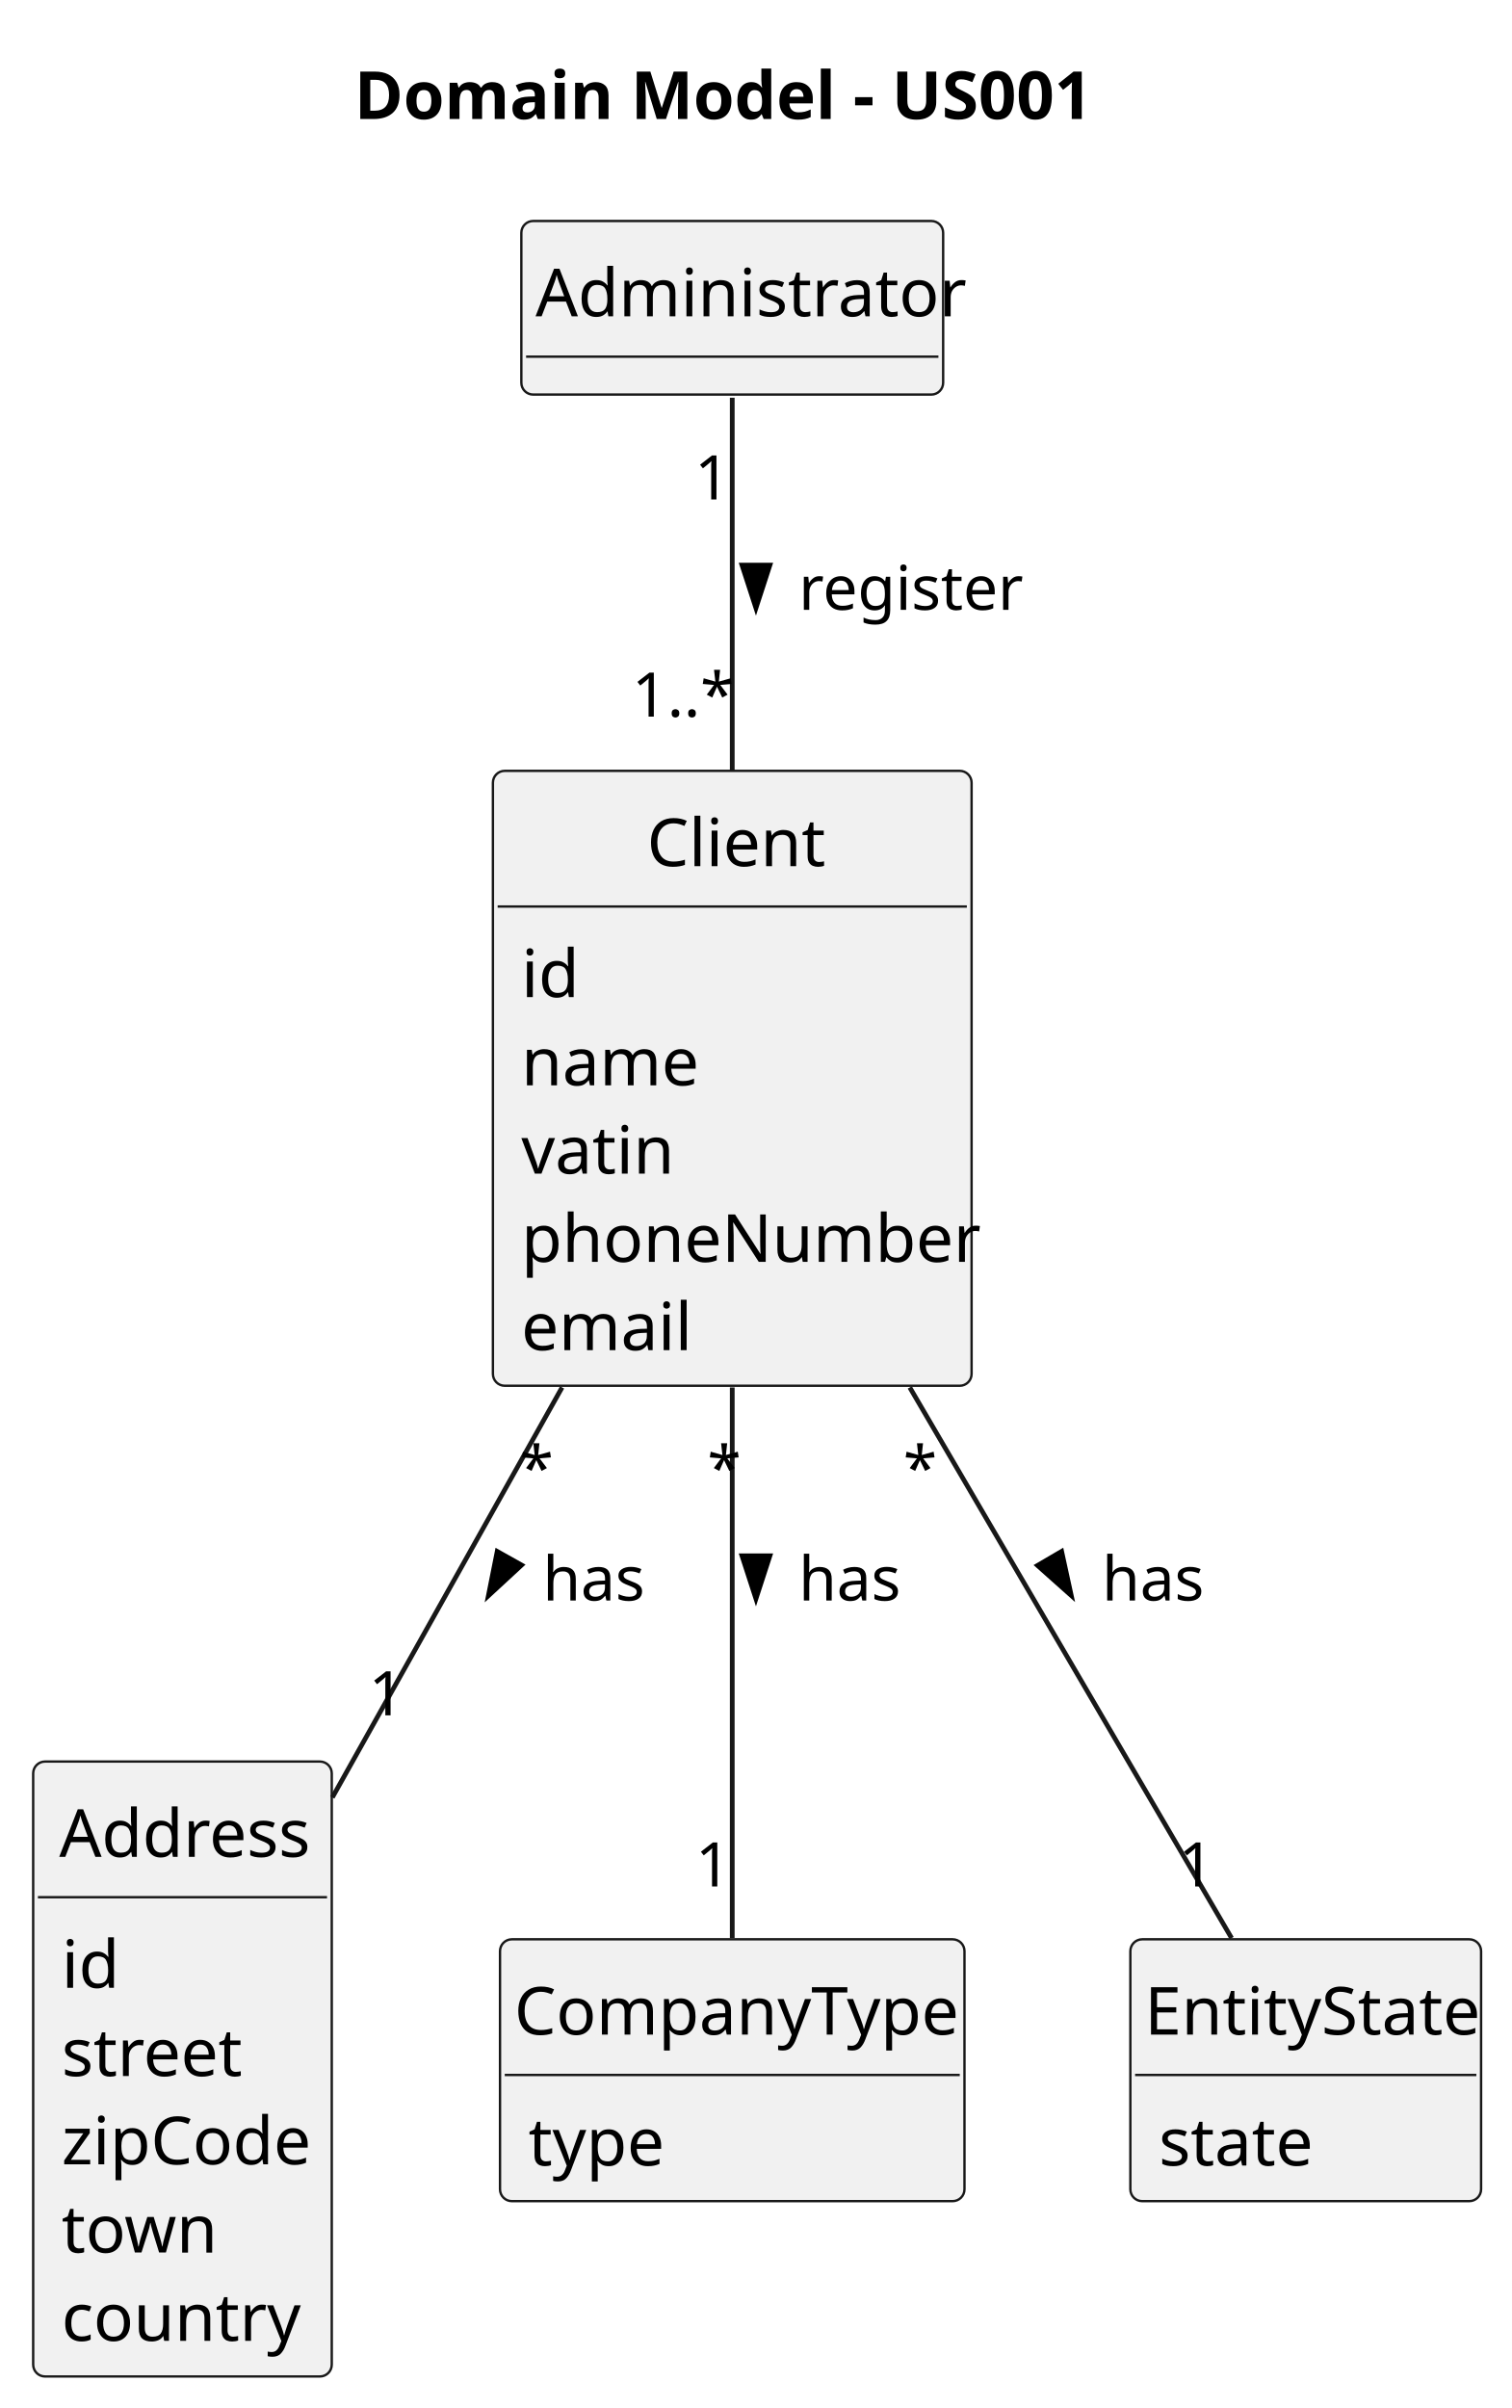
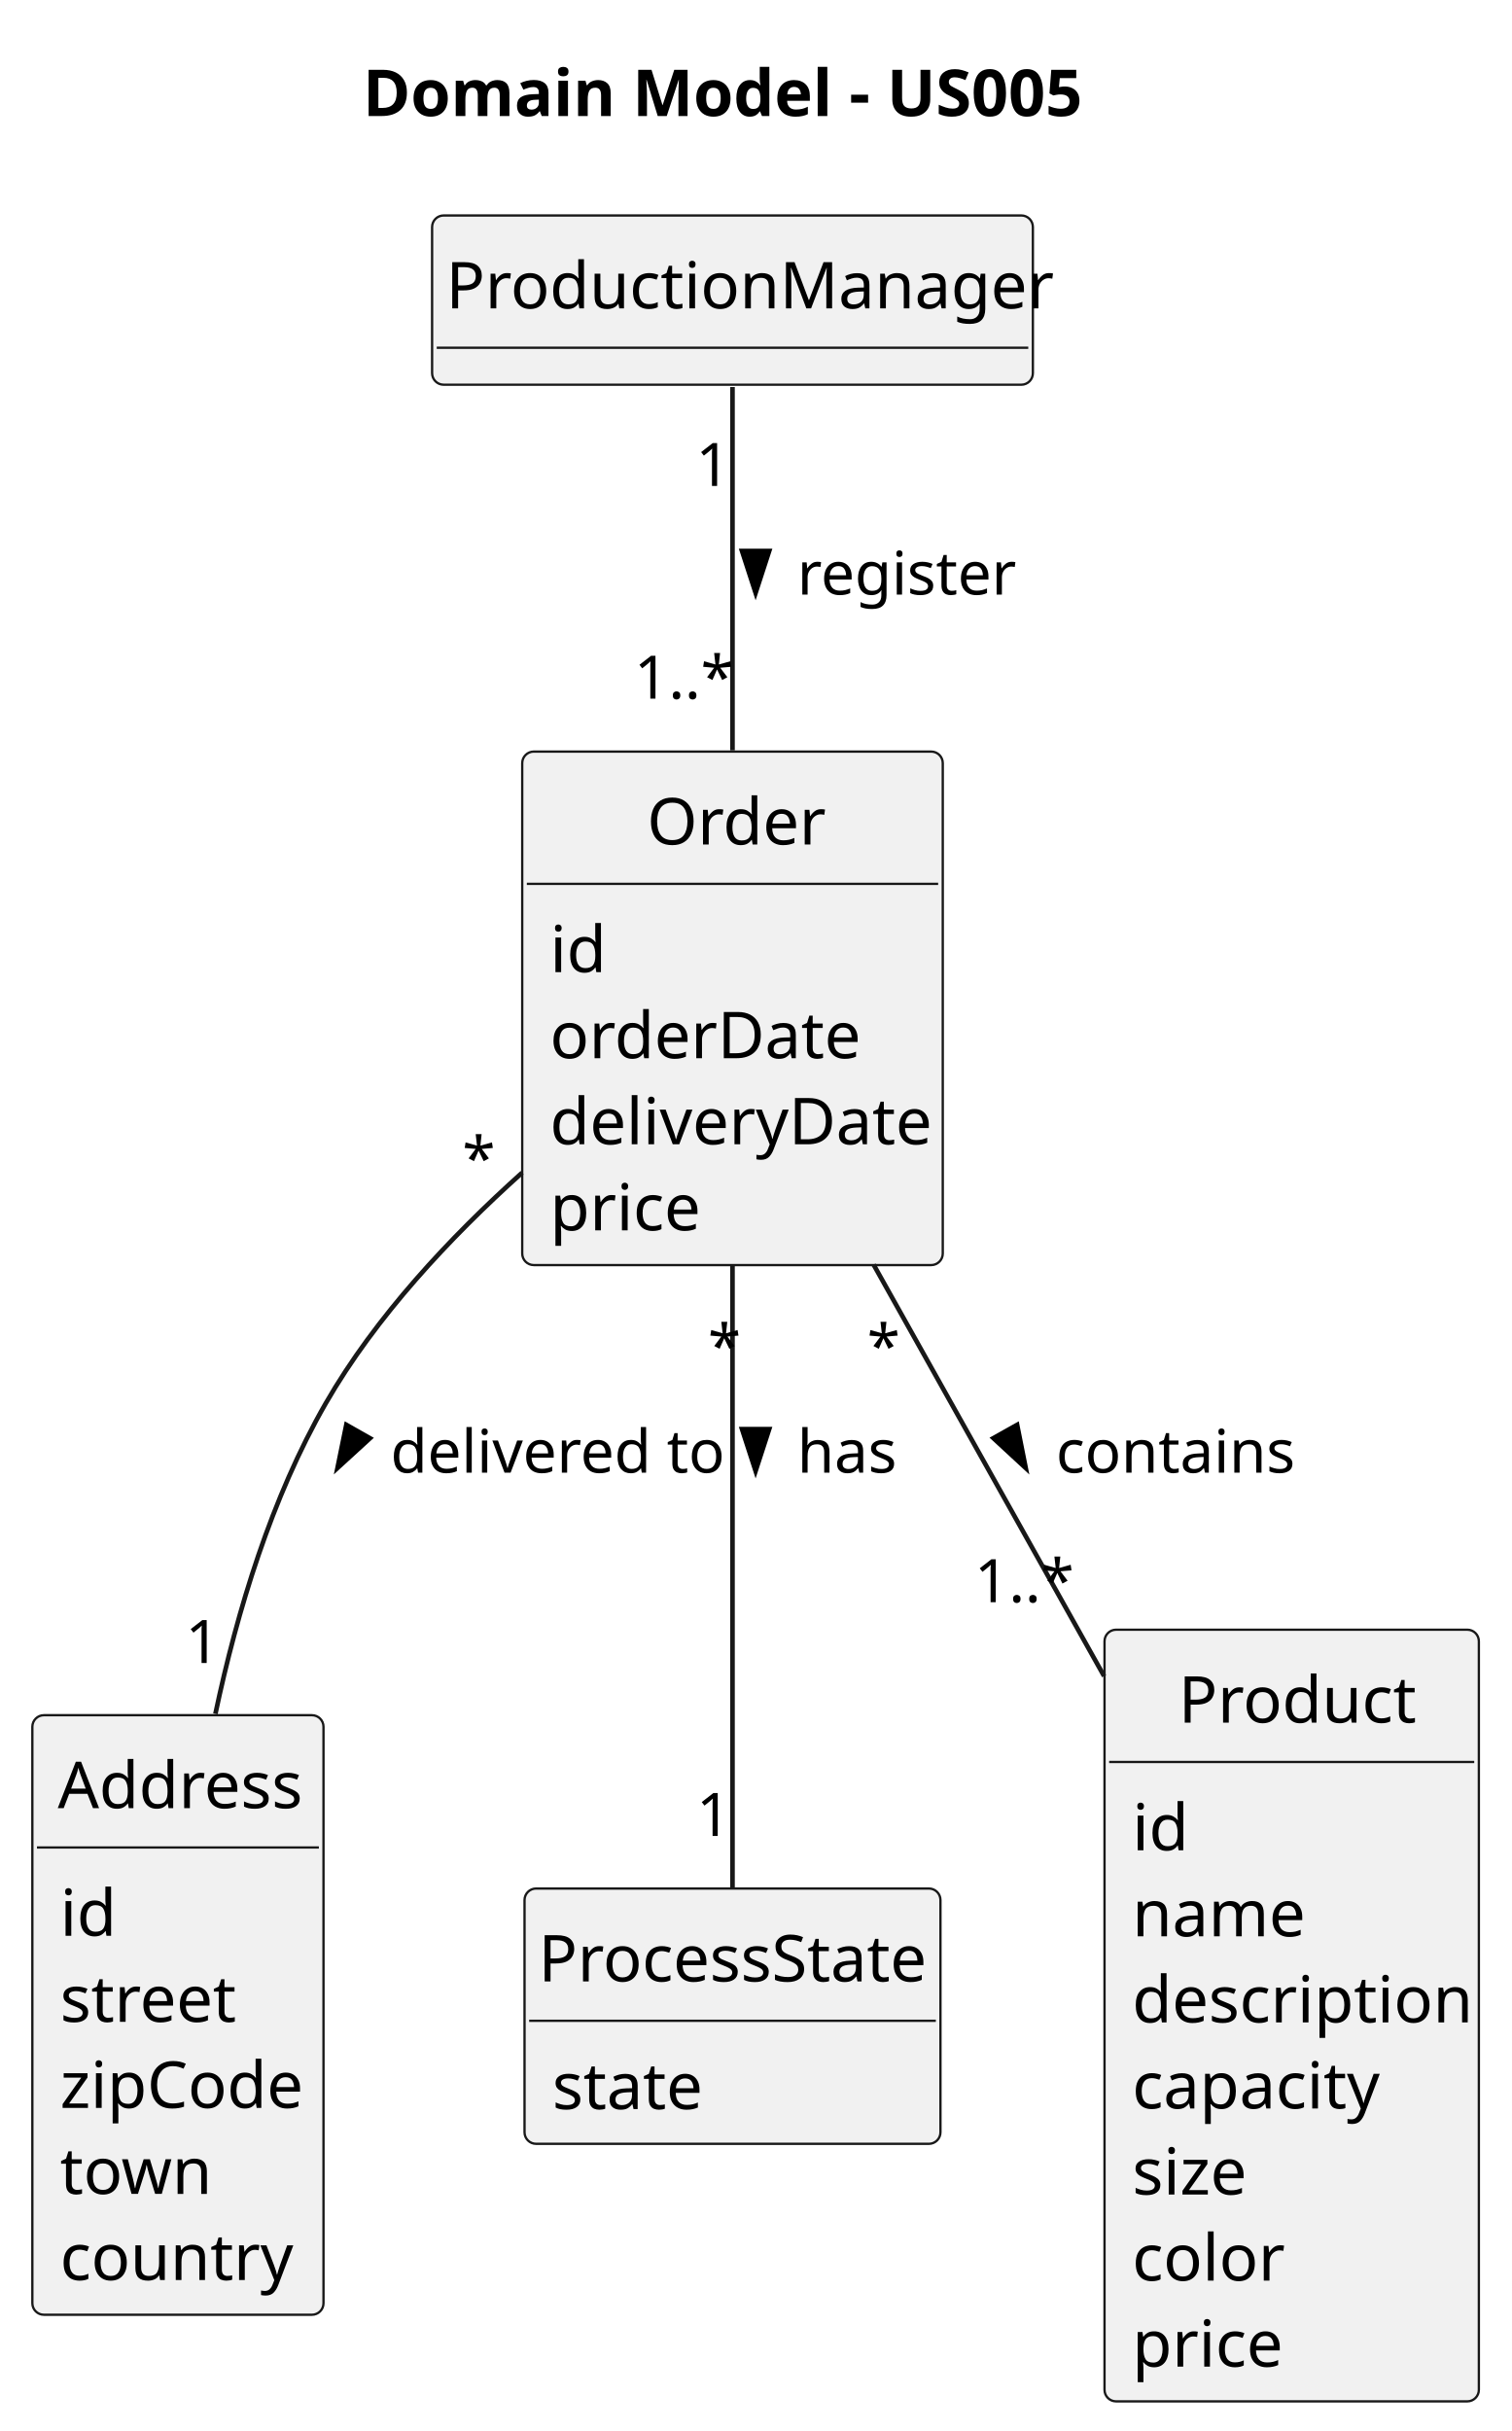
- <svg xmlns="http://www.w3.org/2000/svg" contentStyleType="text/css" height="508px" preserveAspectRatio="none" style="width:319px;height:508px;background:#FFFFFF;" version="1.1" viewBox="0 0 319 508" width="319px" zoomAndPan="magnify">
+ <svg xmlns="http://www.w3.org/2000/svg" contentStyleType="text/css" height="526px" preserveAspectRatio="none" style="width:327px;height:526px;background:#FFFFFF;" version="1.1" viewBox="0 0 327 526" width="327px" zoomAndPan="magnify">
  <defs />
  <g>
-     <text fill="#000000" font-family="sans-serif" font-size="14" font-weight="bold" lengthAdjust="spacing" textLength="156" x="74.75" y="25.107">Domain Model - US001</text>
-     <g id="elem_Administrator">
-       <rect codeLine="12" fill="#F1F1F1" height="36.621" id="Administrator" rx="2.5" ry="2.5" style="stroke:#181818;stroke-width:0.5;" width="89" x="110" y="46.621" />
-       <text fill="#000000" font-family="sans-serif" font-size="14" lengthAdjust="spacing" textLength="83" x="113" y="66.728">Administrator</text>
-       <line style="stroke:#181818;stroke-width:0.5;" x1="111" x2="198" y1="75.242" y2="75.242" />
+     <text fill="#000000" font-family="sans-serif" font-size="14" font-weight="bold" lengthAdjust="spacing" textLength="156" x="78.5" y="25.107">Domain Model - US005</text>
+     <g id="elem_ProductionManager">
+       <rect codeLine="12" fill="#F1F1F1" height="36.621" id="ProductionManager" rx="2.5" ry="2.5" style="stroke:#181818;stroke-width:0.5;" width="130" x="93.5" y="46.621" />
+       <text fill="#000000" font-family="sans-serif" font-size="14" lengthAdjust="spacing" textLength="124" x="96.5" y="66.728">ProductionManager</text>
+       <line style="stroke:#181818;stroke-width:0.5;" x1="94.5" x2="222.5" y1="75.242" y2="75.242" />
    </g>
-     <g id="elem_Client">
-       <rect codeLine="15" fill="#F1F1F1" height="129.727" id="Client" rx="2.5" ry="2.5" style="stroke:#181818;stroke-width:0.5;" width="101" x="104" y="162.621" />
-       <text fill="#000000" font-family="sans-serif" font-size="14" lengthAdjust="spacing" textLength="36" x="136.5" y="182.728">Client</text>
-       <line style="stroke:#181818;stroke-width:0.5;" x1="105" x2="204" y1="191.242" y2="191.242" />
-       <text fill="#000000" font-family="sans-serif" font-size="14" lengthAdjust="spacing" textLength="11" x="110" y="210.35">id</text>
-       <text fill="#000000" font-family="sans-serif" font-size="14" lengthAdjust="spacing" textLength="35" x="110" y="228.971">name</text>
-       <text fill="#000000" font-family="sans-serif" font-size="14" lengthAdjust="spacing" textLength="30" x="110" y="247.592">vatin</text>
-       <text fill="#000000" font-family="sans-serif" font-size="14" lengthAdjust="spacing" textLength="89" x="110" y="266.213">phoneNumber</text>
-       <text fill="#000000" font-family="sans-serif" font-size="14" lengthAdjust="spacing" textLength="33" x="110" y="284.834">email</text>
+     <g id="elem_Order">
+       <rect codeLine="15" fill="#F1F1F1" height="111.106" id="Order" rx="2.5" ry="2.5" style="stroke:#181818;stroke-width:0.5;" width="91" x="113" y="162.621" />
+       <text fill="#000000" font-family="sans-serif" font-size="14" lengthAdjust="spacing" textLength="37" x="140" y="182.728">Order</text>
+       <line style="stroke:#181818;stroke-width:0.5;" x1="114" x2="203" y1="191.242" y2="191.242" />
+       <text fill="#000000" font-family="sans-serif" font-size="14" lengthAdjust="spacing" textLength="11" x="119" y="210.35">id</text>
+       <text fill="#000000" font-family="sans-serif" font-size="14" lengthAdjust="spacing" textLength="64" x="119" y="228.971">orderDate</text>
+       <text fill="#000000" font-family="sans-serif" font-size="14" lengthAdjust="spacing" textLength="79" x="119" y="247.592">deliveryDate</text>
+       <text fill="#000000" font-family="sans-serif" font-size="14" lengthAdjust="spacing" textLength="31" x="119" y="266.213">price</text>
    </g>
    <g id="elem_Address">
-       <rect codeLine="23" fill="#F1F1F1" height="129.727" id="Address" rx="2.5" ry="2.5" style="stroke:#181818;stroke-width:0.5;" width="63" x="7" y="371.621" />
-       <text fill="#000000" font-family="sans-serif" font-size="14" lengthAdjust="spacing" textLength="52" x="12.5" y="391.728">Address</text>
-       <line style="stroke:#181818;stroke-width:0.5;" x1="8" x2="69" y1="400.242" y2="400.242" />
-       <text fill="#000000" font-family="sans-serif" font-size="14" lengthAdjust="spacing" textLength="11" x="13" y="419.35">id</text>
-       <text fill="#000000" font-family="sans-serif" font-size="14" lengthAdjust="spacing" textLength="36" x="13" y="437.971">street</text>
-       <text fill="#000000" font-family="sans-serif" font-size="14" lengthAdjust="spacing" textLength="51" x="13" y="456.592">zipCode</text>
-       <text fill="#000000" font-family="sans-serif" font-size="14" lengthAdjust="spacing" textLength="29" x="13" y="475.213">town</text>
-       <text fill="#000000" font-family="sans-serif" font-size="14" lengthAdjust="spacing" textLength="47" x="13" y="493.834">country</text>
+       <rect codeLine="22" fill="#F1F1F1" height="129.727" id="Address" rx="2.5" ry="2.5" style="stroke:#181818;stroke-width:0.5;" width="63" x="7" y="371.121" />
+       <text fill="#000000" font-family="sans-serif" font-size="14" lengthAdjust="spacing" textLength="52" x="12.5" y="391.228">Address</text>
+       <line style="stroke:#181818;stroke-width:0.5;" x1="8" x2="69" y1="399.742" y2="399.742" />
+       <text fill="#000000" font-family="sans-serif" font-size="14" lengthAdjust="spacing" textLength="11" x="13" y="418.85">id</text>
+       <text fill="#000000" font-family="sans-serif" font-size="14" lengthAdjust="spacing" textLength="36" x="13" y="437.471">street</text>
+       <text fill="#000000" font-family="sans-serif" font-size="14" lengthAdjust="spacing" textLength="51" x="13" y="456.092">zipCode</text>
+       <text fill="#000000" font-family="sans-serif" font-size="14" lengthAdjust="spacing" textLength="29" x="13" y="474.713">town</text>
+       <text fill="#000000" font-family="sans-serif" font-size="14" lengthAdjust="spacing" textLength="47" x="13" y="493.334">country</text>
    </g>
-     <g id="elem_CompanyType">
-       <rect codeLine="31" fill="#F1F1F1" height="55.242" id="CompanyType" rx="2.5" ry="2.5" style="stroke:#181818;stroke-width:0.5;" width="98" x="105.5" y="409.121" />
-       <text fill="#000000" font-family="sans-serif" font-size="14" lengthAdjust="spacing" textLength="92" x="108.5" y="429.228">CompanyType</text>
-       <line style="stroke:#181818;stroke-width:0.5;" x1="106.5" x2="202.5" y1="437.742" y2="437.742" />
-       <text fill="#000000" font-family="sans-serif" font-size="14" lengthAdjust="spacing" textLength="27" x="111.5" y="456.85">type</text>
+     <g id="elem_ProcessState">
+       <rect codeLine="30" fill="#F1F1F1" height="55.242" id="ProcessState" rx="2.5" ry="2.5" style="stroke:#181818;stroke-width:0.5;" width="90" x="113.5" y="408.621" />
+       <text fill="#000000" font-family="sans-serif" font-size="14" lengthAdjust="spacing" textLength="84" x="116.5" y="428.728">ProcessState</text>
+       <line style="stroke:#181818;stroke-width:0.5;" x1="114.5" x2="202.5" y1="437.242" y2="437.242" />
+       <text fill="#000000" font-family="sans-serif" font-size="14" lengthAdjust="spacing" textLength="31" x="119.5" y="456.35">state</text>
    </g>
-     <g id="elem_EntityState">
-       <rect codeLine="35" fill="#F1F1F1" height="55.242" id="EntityState" rx="2.5" ry="2.5" style="stroke:#181818;stroke-width:0.5;" width="74" x="238.5" y="409.121" />
-       <text fill="#000000" font-family="sans-serif" font-size="14" lengthAdjust="spacing" textLength="68" x="241.5" y="429.228">EntityState</text>
-       <line style="stroke:#181818;stroke-width:0.5;" x1="239.5" x2="311.5" y1="437.742" y2="437.742" />
-       <text fill="#000000" font-family="sans-serif" font-size="14" lengthAdjust="spacing" textLength="31" x="244.5" y="456.85">state</text>
+     <g id="elem_Product">
+       <rect codeLine="34" fill="#F1F1F1" height="166.969" id="Product" rx="2.5" ry="2.5" style="stroke:#181818;stroke-width:0.5;" width="81" x="239" y="352.621" />
+       <text fill="#000000" font-family="sans-serif" font-size="14" lengthAdjust="spacing" textLength="49" x="255" y="372.728">Product</text>
+       <line style="stroke:#181818;stroke-width:0.5;" x1="240" x2="319" y1="381.242" y2="381.242" />
+       <text fill="#000000" font-family="sans-serif" font-size="14" lengthAdjust="spacing" textLength="11" x="245" y="400.35">id</text>
+       <text fill="#000000" font-family="sans-serif" font-size="14" lengthAdjust="spacing" textLength="35" x="245" y="418.971">name</text>
+       <text fill="#000000" font-family="sans-serif" font-size="14" lengthAdjust="spacing" textLength="69" x="245" y="437.592">description</text>
+       <text fill="#000000" font-family="sans-serif" font-size="14" lengthAdjust="spacing" textLength="52" x="245" y="456.213">capacity</text>
+       <text fill="#000000" font-family="sans-serif" font-size="14" lengthAdjust="spacing" textLength="24" x="245" y="474.834">size</text>
+       <text fill="#000000" font-family="sans-serif" font-size="14" lengthAdjust="spacing" textLength="31" x="245" y="493.455">color</text>
+       <text fill="#000000" font-family="sans-serif" font-size="14" lengthAdjust="spacing" textLength="31" x="245" y="512.076">price</text>
    </g>
-     <g id="link_Administrator_Client">
-       <path codeLine="39" d="M154.5,83.911 C154.5,102.931 154.5,134.191 154.5,162.621 " fill="none" id="Administrator-Client" style="stroke:#181818;stroke-width:1.0;" />
-       <polygon fill="#000000" points="159.5,128.267,162.439,119.222,156.561,119.222,159.5,128.267" style="stroke:#000000;stroke-width:1.0;" />
-       <text fill="#000000" font-family="sans-serif" font-size="13" lengthAdjust="spacing" textLength="43" x="168.5" y="128.649">register</text>
-       <text fill="#000000" font-family="sans-serif" font-size="13" lengthAdjust="spacing" textLength="7" x="146.559" y="105.364">1</text>
-       <text fill="#000000" font-family="sans-serif" font-size="13" lengthAdjust="spacing" textLength="20" x="133.344" y="151.184">1..*</text>
+     <g id="link_ProductionManager_Order">
+       <path codeLine="45" d="M158.5,83.741 C158.5,102.951 158.5,134.671 158.5,162.361 " fill="none" id="ProductionManager-Order" style="stroke:#181818;stroke-width:1.0;" />
+       <polygon fill="#000000" points="163.5,128.267,166.439,119.222,160.561,119.222,163.5,128.267" style="stroke:#000000;stroke-width:1.0;" />
+       <text fill="#000000" font-family="sans-serif" font-size="13" lengthAdjust="spacing" textLength="43" x="172.5" y="128.649">register</text>
+       <text fill="#000000" font-family="sans-serif" font-size="13" lengthAdjust="spacing" textLength="7" x="150.559" y="105.148">1</text>
+       <text fill="#000000" font-family="sans-serif" font-size="13" lengthAdjust="spacing" textLength="20" x="137.219" y="151.168">1..*</text>
    </g>
-     <g id="link_Client_Address">
-       <path codeLine="40" d="M118.59,292.701 C103.09,320.361 85.11,352.451 70.12,379.201 " fill="none" id="Client-Address" style="stroke:#181818;stroke-width:1.0;" />
-       <polygon fill="#000000" points="103.056,336.628,110.041,330.174,104.913,327.301,103.056,336.628" style="stroke:#000000;stroke-width:1.0;" />
-       <text fill="#000000" font-family="sans-serif" font-size="13" lengthAdjust="spacing" textLength="21" x="114.5" y="337.649">has</text>
-       <text fill="#000000" font-family="sans-serif" font-size="13" lengthAdjust="spacing" textLength="5" x="109.629" y="314.346">*</text>
-       <text fill="#000000" font-family="sans-serif" font-size="13" lengthAdjust="spacing" textLength="7" x="77.802" y="361.871">1</text>
+     <g id="link_Order_Product">
+       <path codeLine="46" d="M189.03,273.631 C204.16,300.621 222.62,333.581 238.91,362.671 " fill="none" id="Order-Product" style="stroke:#181818;stroke-width:1.0;" />
+       <polygon fill="#000000" points="221.944,317.629,220.087,308.301,214.959,311.174,221.944,317.629" style="stroke:#000000;stroke-width:1.0;" />
+       <text fill="#000000" font-family="sans-serif" font-size="13" lengthAdjust="spacing" textLength="49" x="228.5" y="318.649">contains</text>
+       <text fill="#000000" font-family="sans-serif" font-size="13" lengthAdjust="spacing" textLength="5" x="187.621" y="295.873">*</text>
+       <text fill="#000000" font-family="sans-serif" font-size="13" lengthAdjust="spacing" textLength="20" x="210.847" y="346.664">1..*</text>
    </g>
-     <g id="link_Client_CompanyType">
-       <path codeLine="41" d="M154.5,292.701 C154.5,331.761 154.5,379.641 154.5,408.871 " fill="none" id="Client-CompanyType" style="stroke:#181818;stroke-width:1.0;" />
-       <polygon fill="#000000" points="159.5,337.267,162.439,328.221,156.561,328.221,159.5,337.267" style="stroke:#000000;stroke-width:1.0;" />
-       <text fill="#000000" font-family="sans-serif" font-size="13" lengthAdjust="spacing" textLength="21" x="168.5" y="337.649">has</text>
-       <text fill="#000000" font-family="sans-serif" font-size="13" lengthAdjust="spacing" textLength="5" x="149.242" y="314.346">*</text>
-       <text fill="#000000" font-family="sans-serif" font-size="13" lengthAdjust="spacing" textLength="7" x="146.734" y="397.975">1</text>
+     <g id="link_Order_Address">
+       <path codeLine="47" d="M112.98,253.741 C97.43,267.681 81.28,284.891 70.5,303.621 C58.78,323.981 51.33,348.501 46.61,370.831 " fill="none" id="Order-Address" style="stroke:#181818;stroke-width:1.0;" />
+       <polygon fill="#000000" points="73.034,317.616,80.052,311.197,74.938,308.298,73.034,317.616" style="stroke:#000000;stroke-width:1.0;" />
+       <text fill="#000000" font-family="sans-serif" font-size="13" lengthAdjust="spacing" textLength="65" x="84.5" y="318.649">delivered to</text>
+       <text fill="#000000" font-family="sans-serif" font-size="13" lengthAdjust="spacing" textLength="5" x="100.027" y="255.276">*</text>
+       <text fill="#000000" font-family="sans-serif" font-size="13" lengthAdjust="spacing" textLength="7" x="40.114" y="359.82">1</text>
    </g>
-     <g id="link_Client_EntityState">
-       <path codeLine="42" d="M191.96,292.701 C214.79,331.761 242.78,379.641 259.86,408.871 " fill="none" id="Client-EntityState" style="stroke:#181818;stroke-width:1.0;" />
-       <polygon fill="#000000" points="226.023,336.583,223.996,327.291,218.922,330.257,226.023,336.583" style="stroke:#000000;stroke-width:1.0;" />
-       <text fill="#000000" font-family="sans-serif" font-size="13" lengthAdjust="spacing" textLength="21" x="232.5" y="337.649">has</text>
-       <text fill="#000000" font-family="sans-serif" font-size="13" lengthAdjust="spacing" textLength="5" x="190.565" y="314.346">*</text>
-       <text fill="#000000" font-family="sans-serif" font-size="13" lengthAdjust="spacing" textLength="7" x="248.673" y="397.975">1</text>
+     <g id="link_Order_ProcessState">
+       <path codeLine="48" d="M158.5,273.631 C158.5,316.741 158.5,375.081 158.5,408.551 " fill="none" id="Order-ProcessState" style="stroke:#181818;stroke-width:1.0;" />
+       <polygon fill="#000000" points="163.5,318.267,166.439,309.221,160.561,309.221,163.5,318.267" style="stroke:#000000;stroke-width:1.0;" />
+       <text fill="#000000" font-family="sans-serif" font-size="13" lengthAdjust="spacing" textLength="21" x="172.5" y="318.649">has</text>
+       <text fill="#000000" font-family="sans-serif" font-size="13" lengthAdjust="spacing" textLength="5" x="153.18" y="295.873">*</text>
+       <text fill="#000000" font-family="sans-serif" font-size="13" lengthAdjust="spacing" textLength="7" x="150.691" y="397.244">1</text>
    </g>
  </g>
</svg>
